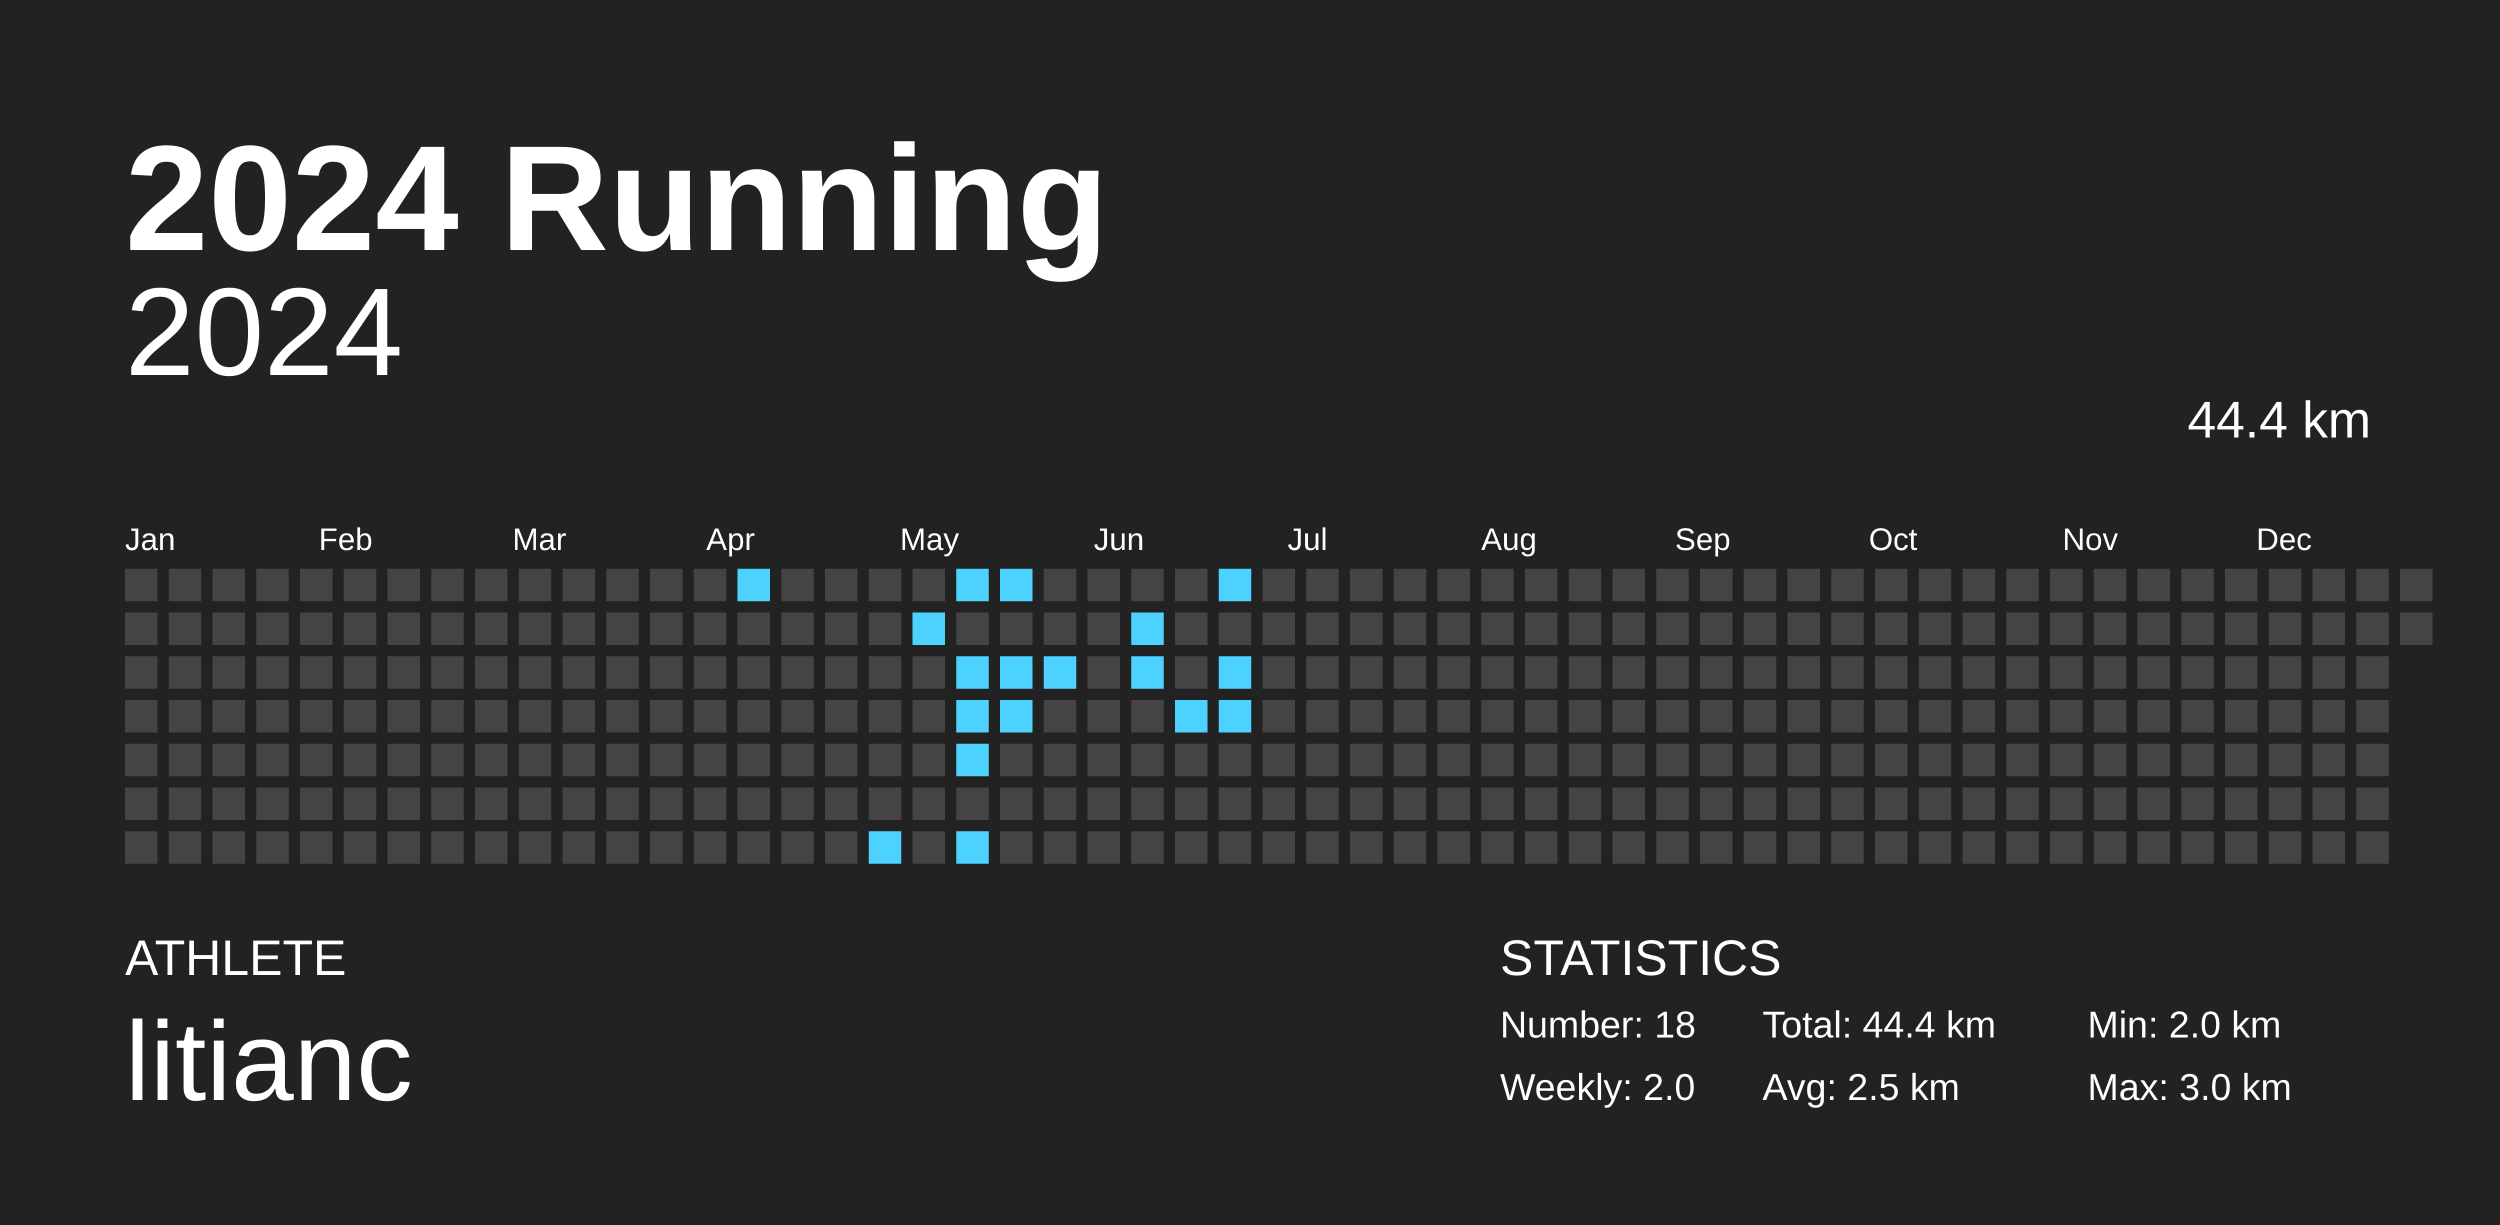
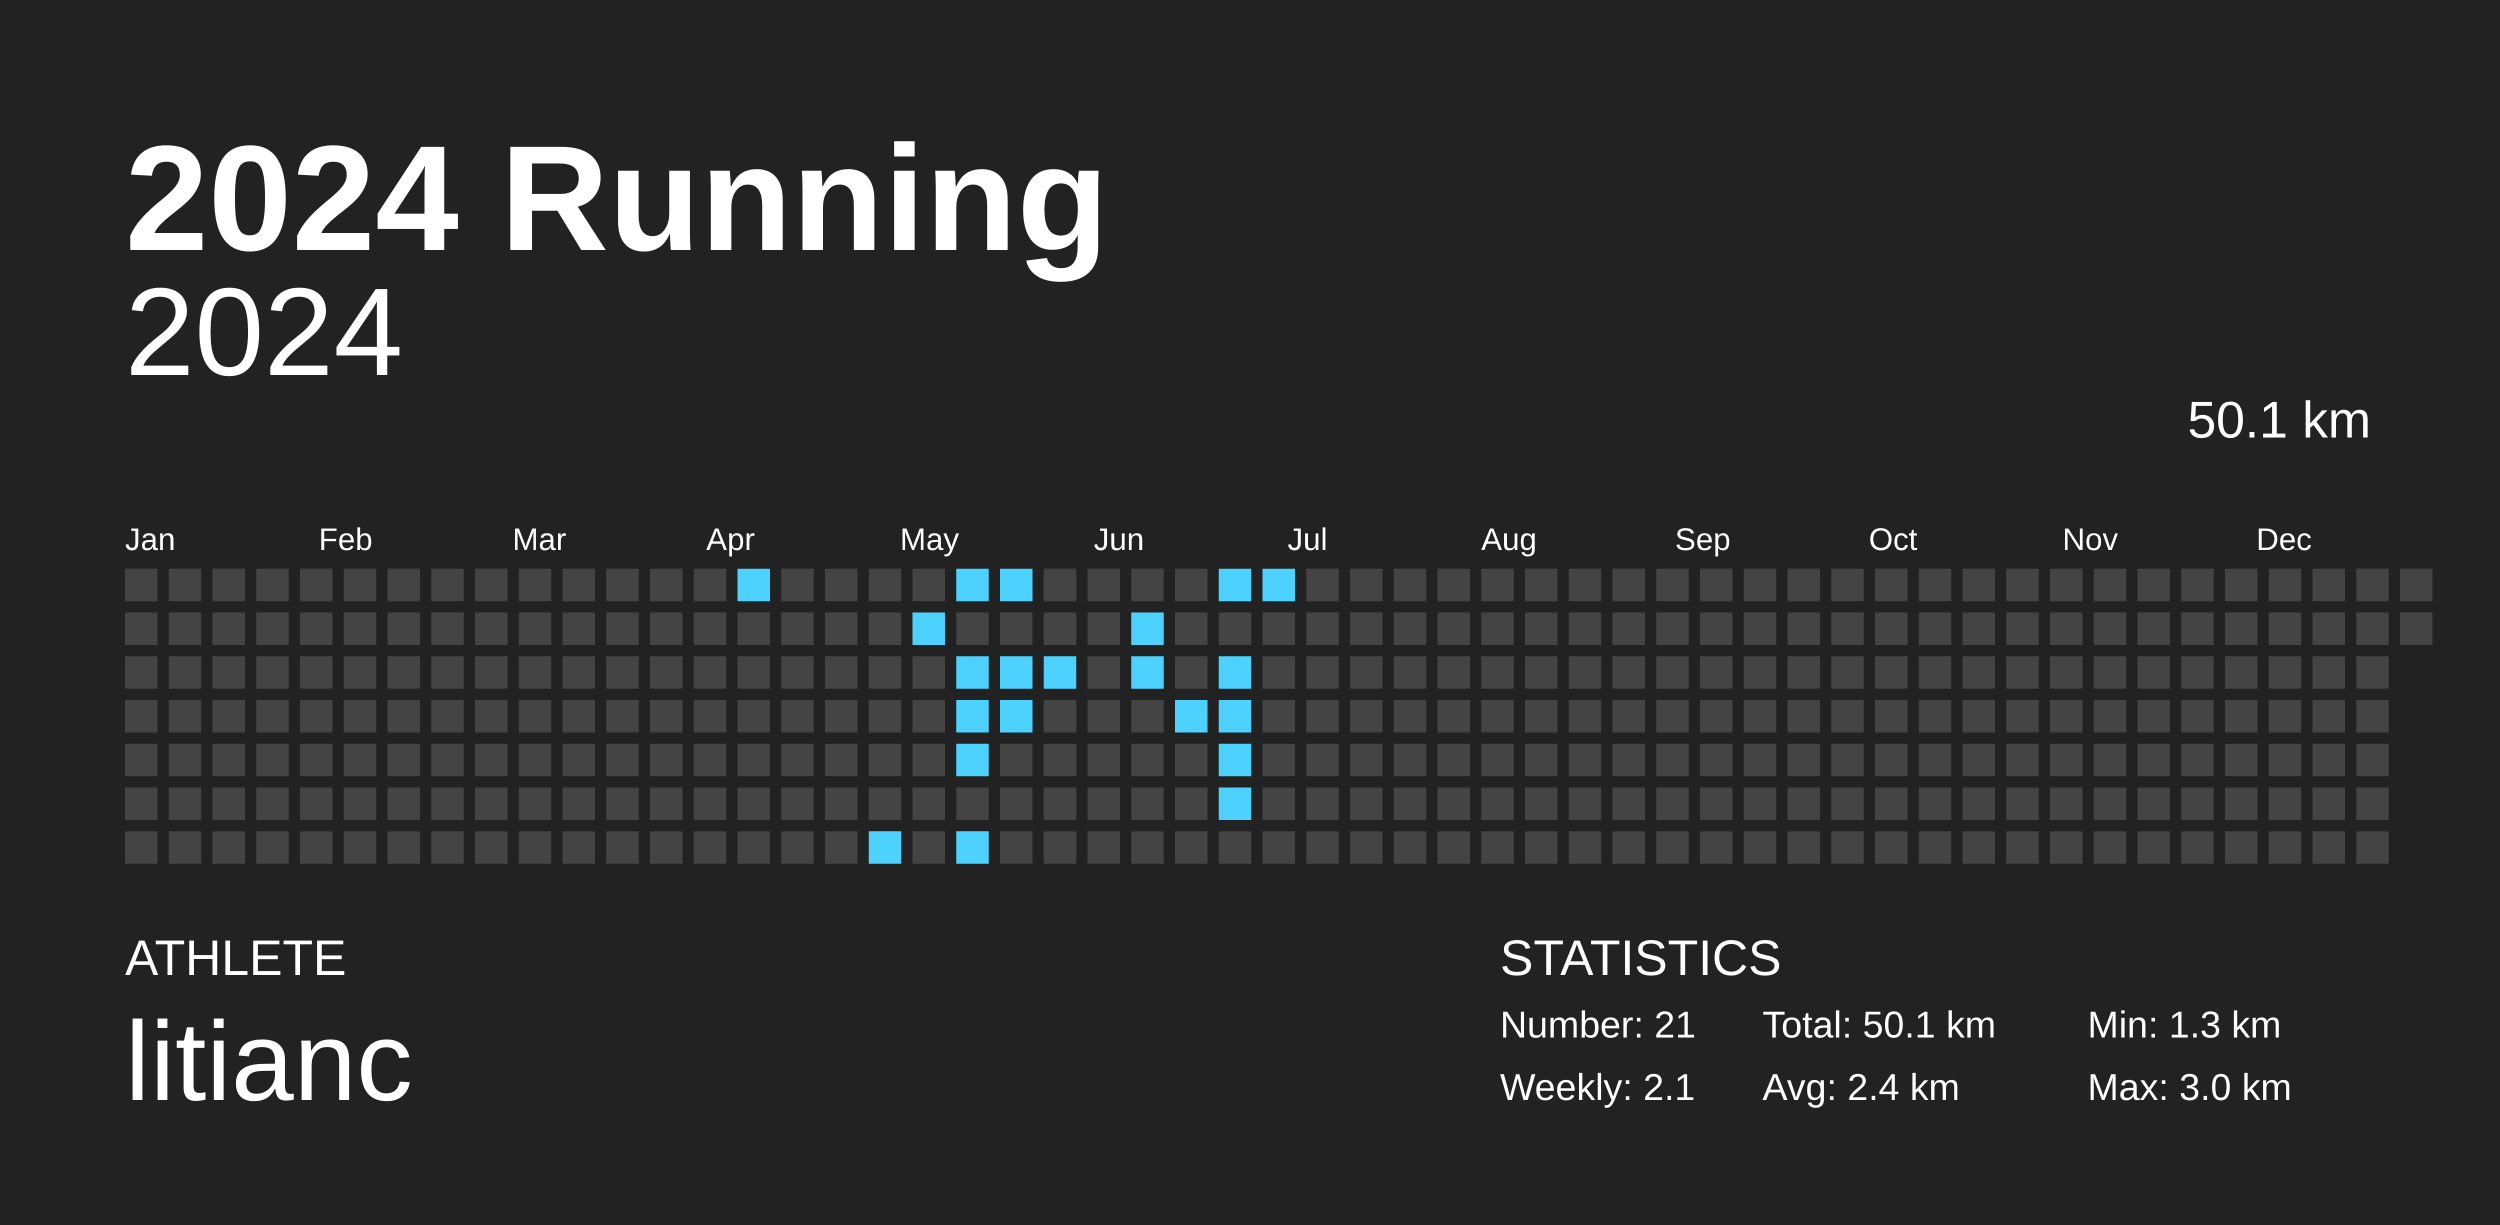
<svg xmlns="http://www.w3.org/2000/svg" baseProfile="full" height="98mm" version="1.1" viewBox="0,0,200,98" width="200mm">
  <defs />
  <rect fill="#222222" height="98" width="200" x="0" y="0" />
  <text fill="#FFFFFF" style="font-size:12px; font-family:Arial; font-weight:bold;" x="10" y="20">2024 Running</text>
  <text fill="#FFFFFF" style="font-size:4px; font-family:Arial" x="10" y="78">ATHLETE</text>
  <text fill="#FFFFFF" style="font-size:9px; font-family:Arial" x="10" y="88">litianc</text>
  <text fill="#FFFFFF" style="font-size:4px; font-family:Arial" x="120" y="78">STATISTICS</text>
-   <text fill="#FFFFFF" style="font-size:3px; font-family:Arial" x="120" y="83">Number: 18</text>
-   <text fill="#FFFFFF" style="font-size:3px; font-family:Arial" x="120" y="88">Weekly: 2.0</text>
-   <text fill="#FFFFFF" style="font-size:3px; font-family:Arial" x="141" y="83">Total: 44.4 km</text>
-   <text fill="#FFFFFF" style="font-size:3px; font-family:Arial" x="141" y="88">Avg: 2.5 km</text>
-   <text fill="#FFFFFF" style="font-size:3px; font-family:Arial" x="167" y="83">Min: 2.0 km</text>
+   <text fill="#FFFFFF" style="font-size:3px; font-family:Arial" x="120" y="83">Number: 21</text>
+   <text fill="#FFFFFF" style="font-size:3px; font-family:Arial" x="120" y="88">Weekly: 2.1</text>
+   <text fill="#FFFFFF" style="font-size:3px; font-family:Arial" x="141" y="83">Total: 50.1 km</text>
+   <text fill="#FFFFFF" style="font-size:3px; font-family:Arial" x="141" y="88">Avg: 2.4 km</text>
+   <text fill="#FFFFFF" style="font-size:3px; font-family:Arial" x="167" y="83">Min: 1.3 km</text>
  <text fill="#FFFFFF" style="font-size:3px; font-family:Arial" x="167" y="88">Max: 3.0 km</text>
  <text alignment-baseline="hanging" fill="#FFFFFF" style="font-size:10.0px; font-family:Arial;" x="10" y="30">2024</text>
-   <text alignment-baseline="hanging" fill="#FFFFFF" style="font-size:4.125px; font-family:Arial;" x="175" y="35">44.4 km</text>
+   <text alignment-baseline="hanging" fill="#FFFFFF" style="font-size:4.125px; font-family:Arial;" x="175" y="35">50.1 km</text>
  <text fill="#FFFFFF" style="font-size:2.5px; font-family:Arial" x="10.0" y="44">Jan</text>
  <text fill="#FFFFFF" style="font-size:2.5px; font-family:Arial" x="25.5" y="44">Feb</text>
  <text fill="#FFFFFF" style="font-size:2.5px; font-family:Arial" x="41.0" y="44">Mar</text>
  <text fill="#FFFFFF" style="font-size:2.5px; font-family:Arial" x="56.5" y="44">Apr</text>
  <text fill="#FFFFFF" style="font-size:2.5px; font-family:Arial" x="72.0" y="44">May</text>
  <text fill="#FFFFFF" style="font-size:2.5px; font-family:Arial" x="87.5" y="44">Jun</text>
  <text fill="#FFFFFF" style="font-size:2.5px; font-family:Arial" x="103.0" y="44">Jul</text>
  <text fill="#FFFFFF" style="font-size:2.5px; font-family:Arial" x="118.5" y="44">Aug</text>
  <text fill="#FFFFFF" style="font-size:2.5px; font-family:Arial" x="134.0" y="44">Sep</text>
  <text fill="#FFFFFF" style="font-size:2.5px; font-family:Arial" x="149.5" y="44">Oct</text>
  <text fill="#FFFFFF" style="font-size:2.5px; font-family:Arial" x="165.0" y="44">Nov</text>
  <text fill="#FFFFFF" style="font-size:2.5px; font-family:Arial" x="180.5" y="44">Dec</text>
  <rect fill="#444444" height="2.6" width="2.6" x="10.0" y="45.5" />
  <rect fill="#444444" height="2.6" width="2.6" x="10.0" y="49.0" />
  <rect fill="#444444" height="2.6" width="2.6" x="10.0" y="52.5" />
  <rect fill="#444444" height="2.6" width="2.6" x="10.0" y="56.0" />
  <rect fill="#444444" height="2.6" width="2.6" x="10.0" y="59.5" />
  <rect fill="#444444" height="2.6" width="2.6" x="10.0" y="63.0" />
  <rect fill="#444444" height="2.6" width="2.6" x="10.0" y="66.5" />
  <rect fill="#444444" height="2.6" width="2.6" x="13.5" y="45.5" />
  <rect fill="#444444" height="2.6" width="2.6" x="13.5" y="49.0" />
  <rect fill="#444444" height="2.6" width="2.6" x="13.5" y="52.5" />
  <rect fill="#444444" height="2.6" width="2.6" x="13.5" y="56.0" />
  <rect fill="#444444" height="2.6" width="2.6" x="13.5" y="59.5" />
  <rect fill="#444444" height="2.6" width="2.6" x="13.5" y="63.0" />
  <rect fill="#444444" height="2.6" width="2.6" x="13.5" y="66.5" />
  <rect fill="#444444" height="2.6" width="2.6" x="17.0" y="45.5" />
  <rect fill="#444444" height="2.6" width="2.6" x="17.0" y="49.0" />
  <rect fill="#444444" height="2.6" width="2.6" x="17.0" y="52.5" />
  <rect fill="#444444" height="2.6" width="2.6" x="17.0" y="56.0" />
  <rect fill="#444444" height="2.6" width="2.6" x="17.0" y="59.5" />
  <rect fill="#444444" height="2.6" width="2.6" x="17.0" y="63.0" />
  <rect fill="#444444" height="2.6" width="2.6" x="17.0" y="66.5" />
  <rect fill="#444444" height="2.6" width="2.6" x="20.5" y="45.5" />
  <rect fill="#444444" height="2.6" width="2.6" x="20.5" y="49.0" />
  <rect fill="#444444" height="2.6" width="2.6" x="20.5" y="52.5" />
  <rect fill="#444444" height="2.6" width="2.6" x="20.5" y="56.0" />
  <rect fill="#444444" height="2.6" width="2.6" x="20.5" y="59.5" />
  <rect fill="#444444" height="2.6" width="2.6" x="20.5" y="63.0" />
  <rect fill="#444444" height="2.6" width="2.6" x="20.5" y="66.5" />
  <rect fill="#444444" height="2.6" width="2.6" x="24.0" y="45.5" />
  <rect fill="#444444" height="2.6" width="2.6" x="24.0" y="49.0" />
  <rect fill="#444444" height="2.6" width="2.6" x="24.0" y="52.5" />
  <rect fill="#444444" height="2.6" width="2.6" x="24.0" y="56.0" />
  <rect fill="#444444" height="2.6" width="2.6" x="24.0" y="59.5" />
  <rect fill="#444444" height="2.6" width="2.6" x="24.0" y="63.0" />
  <rect fill="#444444" height="2.6" width="2.6" x="24.0" y="66.5" />
  <rect fill="#444444" height="2.6" width="2.6" x="27.5" y="45.5" />
  <rect fill="#444444" height="2.6" width="2.6" x="27.5" y="49.0" />
  <rect fill="#444444" height="2.6" width="2.6" x="27.5" y="52.5" />
  <rect fill="#444444" height="2.6" width="2.6" x="27.5" y="56.0" />
  <rect fill="#444444" height="2.6" width="2.6" x="27.5" y="59.5" />
  <rect fill="#444444" height="2.6" width="2.6" x="27.5" y="63.0" />
  <rect fill="#444444" height="2.6" width="2.6" x="27.5" y="66.5" />
  <rect fill="#444444" height="2.6" width="2.6" x="31.0" y="45.5" />
  <rect fill="#444444" height="2.6" width="2.6" x="31.0" y="49.0" />
  <rect fill="#444444" height="2.6" width="2.6" x="31.0" y="52.5" />
  <rect fill="#444444" height="2.6" width="2.6" x="31.0" y="56.0" />
  <rect fill="#444444" height="2.6" width="2.6" x="31.0" y="59.5" />
  <rect fill="#444444" height="2.6" width="2.6" x="31.0" y="63.0" />
  <rect fill="#444444" height="2.6" width="2.6" x="31.0" y="66.5" />
  <rect fill="#444444" height="2.6" width="2.6" x="34.5" y="45.5" />
  <rect fill="#444444" height="2.6" width="2.6" x="34.5" y="49.0" />
  <rect fill="#444444" height="2.6" width="2.6" x="34.5" y="52.5" />
  <rect fill="#444444" height="2.6" width="2.6" x="34.5" y="56.0" />
  <rect fill="#444444" height="2.6" width="2.6" x="34.5" y="59.5" />
  <rect fill="#444444" height="2.6" width="2.6" x="34.5" y="63.0" />
  <rect fill="#444444" height="2.6" width="2.6" x="34.5" y="66.5" />
  <rect fill="#444444" height="2.6" width="2.6" x="38.0" y="45.5" />
  <rect fill="#444444" height="2.6" width="2.6" x="38.0" y="49.0" />
  <rect fill="#444444" height="2.6" width="2.6" x="38.0" y="52.5" />
  <rect fill="#444444" height="2.6" width="2.6" x="38.0" y="56.0" />
  <rect fill="#444444" height="2.6" width="2.6" x="38.0" y="59.5" />
  <rect fill="#444444" height="2.6" width="2.6" x="38.0" y="63.0" />
  <rect fill="#444444" height="2.6" width="2.6" x="38.0" y="66.5" />
  <rect fill="#444444" height="2.6" width="2.6" x="41.5" y="45.5" />
  <rect fill="#444444" height="2.6" width="2.6" x="41.5" y="49.0" />
  <rect fill="#444444" height="2.6" width="2.6" x="41.5" y="52.5" />
  <rect fill="#444444" height="2.6" width="2.6" x="41.5" y="56.0" />
  <rect fill="#444444" height="2.6" width="2.6" x="41.5" y="59.5" />
  <rect fill="#444444" height="2.6" width="2.6" x="41.5" y="63.0" />
  <rect fill="#444444" height="2.6" width="2.6" x="41.5" y="66.5" />
  <rect fill="#444444" height="2.6" width="2.6" x="45.0" y="45.5" />
  <rect fill="#444444" height="2.6" width="2.6" x="45.0" y="49.0" />
  <rect fill="#444444" height="2.6" width="2.6" x="45.0" y="52.5" />
  <rect fill="#444444" height="2.6" width="2.6" x="45.0" y="56.0" />
  <rect fill="#444444" height="2.6" width="2.6" x="45.0" y="59.5" />
  <rect fill="#444444" height="2.6" width="2.6" x="45.0" y="63.0" />
  <rect fill="#444444" height="2.6" width="2.6" x="45.0" y="66.5" />
  <rect fill="#444444" height="2.6" width="2.6" x="48.5" y="45.5" />
  <rect fill="#444444" height="2.6" width="2.6" x="48.5" y="49.0" />
  <rect fill="#444444" height="2.6" width="2.6" x="48.5" y="52.5" />
  <rect fill="#444444" height="2.6" width="2.6" x="48.5" y="56.0" />
  <rect fill="#444444" height="2.6" width="2.6" x="48.5" y="59.5" />
  <rect fill="#444444" height="2.6" width="2.6" x="48.5" y="63.0" />
  <rect fill="#444444" height="2.6" width="2.6" x="48.5" y="66.5" />
  <rect fill="#444444" height="2.6" width="2.6" x="52.0" y="45.5" />
  <rect fill="#444444" height="2.6" width="2.6" x="52.0" y="49.0" />
  <rect fill="#444444" height="2.6" width="2.6" x="52.0" y="52.5" />
  <rect fill="#444444" height="2.6" width="2.6" x="52.0" y="56.0" />
  <rect fill="#444444" height="2.6" width="2.6" x="52.0" y="59.5" />
  <rect fill="#444444" height="2.6" width="2.6" x="52.0" y="63.0" />
  <rect fill="#444444" height="2.6" width="2.6" x="52.0" y="66.5" />
  <rect fill="#444444" height="2.6" width="2.6" x="55.5" y="45.5" />
  <rect fill="#444444" height="2.6" width="2.6" x="55.5" y="49.0" />
  <rect fill="#444444" height="2.6" width="2.6" x="55.5" y="52.5" />
  <rect fill="#444444" height="2.6" width="2.6" x="55.5" y="56.0" />
  <rect fill="#444444" height="2.6" width="2.6" x="55.5" y="59.5" />
  <rect fill="#444444" height="2.6" width="2.6" x="55.5" y="63.0" />
  <rect fill="#444444" height="2.6" width="2.6" x="55.5" y="66.5" />
  <rect fill="#4dd2ff" height="2.6" width="2.6" x="59.0" y="45.5" />
  <rect fill="#444444" height="2.6" width="2.6" x="59.0" y="49.0" />
  <rect fill="#444444" height="2.6" width="2.6" x="59.0" y="52.5" />
  <rect fill="#444444" height="2.6" width="2.6" x="59.0" y="56.0" />
  <rect fill="#444444" height="2.6" width="2.6" x="59.0" y="59.5" />
  <rect fill="#444444" height="2.6" width="2.6" x="59.0" y="63.0" />
  <rect fill="#444444" height="2.6" width="2.6" x="59.0" y="66.5" />
  <rect fill="#444444" height="2.6" width="2.6" x="62.5" y="45.5" />
  <rect fill="#444444" height="2.6" width="2.6" x="62.5" y="49.0" />
  <rect fill="#444444" height="2.6" width="2.6" x="62.5" y="52.5" />
  <rect fill="#444444" height="2.6" width="2.6" x="62.5" y="56.0" />
  <rect fill="#444444" height="2.6" width="2.6" x="62.5" y="59.5" />
  <rect fill="#444444" height="2.6" width="2.6" x="62.5" y="63.0" />
  <rect fill="#444444" height="2.6" width="2.6" x="62.5" y="66.5" />
  <rect fill="#444444" height="2.6" width="2.6" x="66.0" y="45.5" />
  <rect fill="#444444" height="2.6" width="2.6" x="66.0" y="49.0" />
  <rect fill="#444444" height="2.6" width="2.6" x="66.0" y="52.5" />
  <rect fill="#444444" height="2.6" width="2.6" x="66.0" y="56.0" />
  <rect fill="#444444" height="2.6" width="2.6" x="66.0" y="59.5" />
  <rect fill="#444444" height="2.6" width="2.6" x="66.0" y="63.0" />
  <rect fill="#444444" height="2.6" width="2.6" x="66.0" y="66.5" />
  <rect fill="#444444" height="2.6" width="2.6" x="69.5" y="45.5" />
  <rect fill="#444444" height="2.6" width="2.6" x="69.5" y="49.0" />
  <rect fill="#444444" height="2.6" width="2.6" x="69.5" y="52.5" />
  <rect fill="#444444" height="2.6" width="2.6" x="69.5" y="56.0" />
  <rect fill="#444444" height="2.6" width="2.6" x="69.5" y="59.5" />
  <rect fill="#444444" height="2.6" width="2.6" x="69.5" y="63.0" />
  <rect fill="#4dd2ff" height="2.6" width="2.6" x="69.5" y="66.5" />
  <rect fill="#444444" height="2.6" width="2.6" x="73.0" y="45.5" />
  <rect fill="#4dd2ff" height="2.6" width="2.6" x="73.0" y="49.0" />
  <rect fill="#444444" height="2.6" width="2.6" x="73.0" y="52.5" />
  <rect fill="#444444" height="2.6" width="2.6" x="73.0" y="56.0" />
  <rect fill="#444444" height="2.6" width="2.6" x="73.0" y="59.5" />
  <rect fill="#444444" height="2.6" width="2.6" x="73.0" y="63.0" />
  <rect fill="#444444" height="2.6" width="2.6" x="73.0" y="66.5" />
  <rect fill="#4dd2ff" height="2.6" width="2.6" x="76.5" y="45.5" />
  <rect fill="#444444" height="2.6" width="2.6" x="76.5" y="49.0" />
  <rect fill="#4dd2ff" height="2.6" width="2.6" x="76.5" y="52.5" />
  <rect fill="#4dd2ff" height="2.6" width="2.6" x="76.5" y="56.0" />
  <rect fill="#4dd2ff" height="2.6" width="2.6" x="76.5" y="59.5" />
  <rect fill="#444444" height="2.6" width="2.6" x="76.5" y="63.0" />
  <rect fill="#4dd2ff" height="2.6" width="2.6" x="76.5" y="66.5" />
  <rect fill="#4dd2ff" height="2.6" width="2.6" x="80.0" y="45.5" />
  <rect fill="#444444" height="2.6" width="2.6" x="80.0" y="49.0" />
  <rect fill="#4dd2ff" height="2.6" width="2.6" x="80.0" y="52.5" />
  <rect fill="#4dd2ff" height="2.6" width="2.6" x="80.0" y="56.0" />
  <rect fill="#444444" height="2.6" width="2.6" x="80.0" y="59.5" />
  <rect fill="#444444" height="2.6" width="2.6" x="80.0" y="63.0" />
  <rect fill="#444444" height="2.6" width="2.6" x="80.0" y="66.5" />
  <rect fill="#444444" height="2.6" width="2.6" x="83.5" y="45.5" />
  <rect fill="#444444" height="2.6" width="2.6" x="83.5" y="49.0" />
  <rect fill="#4dd2ff" height="2.6" width="2.6" x="83.5" y="52.5" />
  <rect fill="#444444" height="2.6" width="2.6" x="83.5" y="56.0" />
  <rect fill="#444444" height="2.6" width="2.6" x="83.5" y="59.5" />
  <rect fill="#444444" height="2.6" width="2.6" x="83.5" y="63.0" />
  <rect fill="#444444" height="2.6" width="2.6" x="83.5" y="66.5" />
  <rect fill="#444444" height="2.6" width="2.6" x="87.0" y="45.5" />
  <rect fill="#444444" height="2.6" width="2.6" x="87.0" y="49.0" />
  <rect fill="#444444" height="2.6" width="2.6" x="87.0" y="52.5" />
  <rect fill="#444444" height="2.6" width="2.6" x="87.0" y="56.0" />
  <rect fill="#444444" height="2.6" width="2.6" x="87.0" y="59.5" />
  <rect fill="#444444" height="2.6" width="2.6" x="87.0" y="63.0" />
  <rect fill="#444444" height="2.6" width="2.6" x="87.0" y="66.5" />
  <rect fill="#444444" height="2.6" width="2.6" x="90.5" y="45.5" />
  <rect fill="#4dd2ff" height="2.6" width="2.6" x="90.5" y="49.0" />
  <rect fill="#4dd2ff" height="2.6" width="2.6" x="90.5" y="52.5" />
  <rect fill="#444444" height="2.6" width="2.6" x="90.5" y="56.0" />
  <rect fill="#444444" height="2.6" width="2.6" x="90.5" y="59.5" />
  <rect fill="#444444" height="2.6" width="2.6" x="90.5" y="63.0" />
  <rect fill="#444444" height="2.6" width="2.6" x="90.5" y="66.5" />
  <rect fill="#444444" height="2.6" width="2.6" x="94.0" y="45.5" />
  <rect fill="#444444" height="2.6" width="2.6" x="94.0" y="49.0" />
  <rect fill="#444444" height="2.6" width="2.6" x="94.0" y="52.5" />
  <rect fill="#4dd2ff" height="2.6" width="2.6" x="94.0" y="56.0" />
  <rect fill="#444444" height="2.6" width="2.6" x="94.0" y="59.5" />
  <rect fill="#444444" height="2.6" width="2.6" x="94.0" y="63.0" />
  <rect fill="#444444" height="2.6" width="2.6" x="94.0" y="66.5" />
  <rect fill="#4dd2ff" height="2.6" width="2.6" x="97.5" y="45.5" />
  <rect fill="#444444" height="2.6" width="2.6" x="97.5" y="49.0" />
  <rect fill="#4dd2ff" height="2.6" width="2.6" x="97.5" y="52.5" />
  <rect fill="#4dd2ff" height="2.6" width="2.6" x="97.5" y="56.0" />
-   <rect fill="#444444" height="2.6" width="2.6" x="97.5" y="59.5" />
-   <rect fill="#444444" height="2.6" width="2.6" x="97.5" y="63.0" />
+   <rect fill="#4dd2ff" height="2.6" width="2.6" x="97.5" y="59.5" />
+   <rect fill="#4dd2ff" height="2.6" width="2.6" x="97.5" y="63.0" />
  <rect fill="#444444" height="2.6" width="2.6" x="97.5" y="66.5" />
-   <rect fill="#444444" height="2.6" width="2.6" x="101.0" y="45.5" />
+   <rect fill="#4dd2ff" height="2.6" width="2.6" x="101.0" y="45.5" />
  <rect fill="#444444" height="2.6" width="2.6" x="101.0" y="49.0" />
  <rect fill="#444444" height="2.6" width="2.6" x="101.0" y="52.5" />
  <rect fill="#444444" height="2.6" width="2.6" x="101.0" y="56.0" />
  <rect fill="#444444" height="2.6" width="2.6" x="101.0" y="59.5" />
  <rect fill="#444444" height="2.6" width="2.6" x="101.0" y="63.0" />
  <rect fill="#444444" height="2.6" width="2.6" x="101.0" y="66.5" />
  <rect fill="#444444" height="2.6" width="2.6" x="104.5" y="45.5" />
  <rect fill="#444444" height="2.6" width="2.6" x="104.5" y="49.0" />
  <rect fill="#444444" height="2.6" width="2.6" x="104.5" y="52.5" />
  <rect fill="#444444" height="2.6" width="2.6" x="104.5" y="56.0" />
  <rect fill="#444444" height="2.6" width="2.6" x="104.5" y="59.5" />
  <rect fill="#444444" height="2.6" width="2.6" x="104.5" y="63.0" />
  <rect fill="#444444" height="2.6" width="2.6" x="104.5" y="66.5" />
  <rect fill="#444444" height="2.6" width="2.6" x="108.0" y="45.5" />
  <rect fill="#444444" height="2.6" width="2.6" x="108.0" y="49.0" />
  <rect fill="#444444" height="2.6" width="2.6" x="108.0" y="52.5" />
  <rect fill="#444444" height="2.6" width="2.6" x="108.0" y="56.0" />
  <rect fill="#444444" height="2.6" width="2.6" x="108.0" y="59.5" />
  <rect fill="#444444" height="2.6" width="2.6" x="108.0" y="63.0" />
  <rect fill="#444444" height="2.6" width="2.6" x="108.0" y="66.5" />
  <rect fill="#444444" height="2.6" width="2.6" x="111.5" y="45.5" />
  <rect fill="#444444" height="2.6" width="2.6" x="111.5" y="49.0" />
  <rect fill="#444444" height="2.6" width="2.6" x="111.5" y="52.5" />
  <rect fill="#444444" height="2.6" width="2.6" x="111.5" y="56.0" />
  <rect fill="#444444" height="2.6" width="2.6" x="111.5" y="59.5" />
  <rect fill="#444444" height="2.6" width="2.6" x="111.5" y="63.0" />
  <rect fill="#444444" height="2.6" width="2.6" x="111.5" y="66.5" />
  <rect fill="#444444" height="2.6" width="2.6" x="115.0" y="45.5" />
  <rect fill="#444444" height="2.6" width="2.6" x="115.0" y="49.0" />
  <rect fill="#444444" height="2.6" width="2.6" x="115.0" y="52.5" />
  <rect fill="#444444" height="2.6" width="2.6" x="115.0" y="56.0" />
  <rect fill="#444444" height="2.6" width="2.6" x="115.0" y="59.5" />
  <rect fill="#444444" height="2.6" width="2.6" x="115.0" y="63.0" />
  <rect fill="#444444" height="2.6" width="2.6" x="115.0" y="66.5" />
  <rect fill="#444444" height="2.6" width="2.6" x="118.5" y="45.5" />
  <rect fill="#444444" height="2.6" width="2.6" x="118.5" y="49.0" />
  <rect fill="#444444" height="2.6" width="2.6" x="118.5" y="52.5" />
  <rect fill="#444444" height="2.6" width="2.6" x="118.5" y="56.0" />
  <rect fill="#444444" height="2.6" width="2.6" x="118.5" y="59.5" />
  <rect fill="#444444" height="2.6" width="2.6" x="118.5" y="63.0" />
  <rect fill="#444444" height="2.6" width="2.6" x="118.5" y="66.5" />
  <rect fill="#444444" height="2.6" width="2.6" x="122.0" y="45.5" />
  <rect fill="#444444" height="2.6" width="2.6" x="122.0" y="49.0" />
  <rect fill="#444444" height="2.6" width="2.6" x="122.0" y="52.5" />
  <rect fill="#444444" height="2.6" width="2.6" x="122.0" y="56.0" />
  <rect fill="#444444" height="2.6" width="2.6" x="122.0" y="59.5" />
  <rect fill="#444444" height="2.6" width="2.6" x="122.0" y="63.0" />
  <rect fill="#444444" height="2.6" width="2.6" x="122.0" y="66.5" />
  <rect fill="#444444" height="2.6" width="2.6" x="125.5" y="45.5" />
  <rect fill="#444444" height="2.6" width="2.6" x="125.5" y="49.0" />
  <rect fill="#444444" height="2.6" width="2.6" x="125.5" y="52.5" />
  <rect fill="#444444" height="2.6" width="2.6" x="125.5" y="56.0" />
  <rect fill="#444444" height="2.6" width="2.6" x="125.5" y="59.5" />
  <rect fill="#444444" height="2.6" width="2.6" x="125.5" y="63.0" />
  <rect fill="#444444" height="2.6" width="2.6" x="125.5" y="66.5" />
  <rect fill="#444444" height="2.6" width="2.6" x="129.0" y="45.5" />
  <rect fill="#444444" height="2.6" width="2.6" x="129.0" y="49.0" />
  <rect fill="#444444" height="2.6" width="2.6" x="129.0" y="52.5" />
  <rect fill="#444444" height="2.6" width="2.6" x="129.0" y="56.0" />
  <rect fill="#444444" height="2.6" width="2.6" x="129.0" y="59.5" />
  <rect fill="#444444" height="2.6" width="2.6" x="129.0" y="63.0" />
  <rect fill="#444444" height="2.6" width="2.6" x="129.0" y="66.5" />
  <rect fill="#444444" height="2.6" width="2.6" x="132.5" y="45.5" />
  <rect fill="#444444" height="2.6" width="2.6" x="132.5" y="49.0" />
  <rect fill="#444444" height="2.6" width="2.6" x="132.5" y="52.5" />
  <rect fill="#444444" height="2.6" width="2.6" x="132.5" y="56.0" />
  <rect fill="#444444" height="2.6" width="2.6" x="132.5" y="59.5" />
  <rect fill="#444444" height="2.6" width="2.6" x="132.5" y="63.0" />
  <rect fill="#444444" height="2.6" width="2.6" x="132.5" y="66.5" />
  <rect fill="#444444" height="2.6" width="2.6" x="136.0" y="45.5" />
  <rect fill="#444444" height="2.6" width="2.6" x="136.0" y="49.0" />
  <rect fill="#444444" height="2.6" width="2.6" x="136.0" y="52.5" />
  <rect fill="#444444" height="2.6" width="2.6" x="136.0" y="56.0" />
  <rect fill="#444444" height="2.6" width="2.6" x="136.0" y="59.5" />
  <rect fill="#444444" height="2.6" width="2.6" x="136.0" y="63.0" />
  <rect fill="#444444" height="2.6" width="2.6" x="136.0" y="66.5" />
  <rect fill="#444444" height="2.6" width="2.6" x="139.5" y="45.5" />
  <rect fill="#444444" height="2.6" width="2.6" x="139.5" y="49.0" />
  <rect fill="#444444" height="2.6" width="2.6" x="139.5" y="52.5" />
  <rect fill="#444444" height="2.6" width="2.6" x="139.5" y="56.0" />
  <rect fill="#444444" height="2.6" width="2.6" x="139.5" y="59.5" />
  <rect fill="#444444" height="2.6" width="2.6" x="139.5" y="63.0" />
  <rect fill="#444444" height="2.6" width="2.6" x="139.5" y="66.5" />
  <rect fill="#444444" height="2.6" width="2.6" x="143.0" y="45.5" />
  <rect fill="#444444" height="2.6" width="2.6" x="143.0" y="49.0" />
  <rect fill="#444444" height="2.6" width="2.6" x="143.0" y="52.5" />
  <rect fill="#444444" height="2.6" width="2.6" x="143.0" y="56.0" />
  <rect fill="#444444" height="2.6" width="2.6" x="143.0" y="59.5" />
  <rect fill="#444444" height="2.6" width="2.6" x="143.0" y="63.0" />
  <rect fill="#444444" height="2.6" width="2.6" x="143.0" y="66.5" />
  <rect fill="#444444" height="2.6" width="2.6" x="146.5" y="45.5" />
  <rect fill="#444444" height="2.6" width="2.6" x="146.5" y="49.0" />
  <rect fill="#444444" height="2.6" width="2.6" x="146.5" y="52.5" />
  <rect fill="#444444" height="2.6" width="2.6" x="146.5" y="56.0" />
  <rect fill="#444444" height="2.6" width="2.6" x="146.5" y="59.5" />
  <rect fill="#444444" height="2.6" width="2.6" x="146.5" y="63.0" />
  <rect fill="#444444" height="2.6" width="2.6" x="146.5" y="66.5" />
  <rect fill="#444444" height="2.6" width="2.6" x="150.0" y="45.5" />
  <rect fill="#444444" height="2.6" width="2.6" x="150.0" y="49.0" />
  <rect fill="#444444" height="2.6" width="2.6" x="150.0" y="52.5" />
  <rect fill="#444444" height="2.6" width="2.6" x="150.0" y="56.0" />
  <rect fill="#444444" height="2.6" width="2.6" x="150.0" y="59.5" />
  <rect fill="#444444" height="2.6" width="2.6" x="150.0" y="63.0" />
  <rect fill="#444444" height="2.6" width="2.6" x="150.0" y="66.5" />
  <rect fill="#444444" height="2.6" width="2.6" x="153.5" y="45.5" />
  <rect fill="#444444" height="2.6" width="2.6" x="153.5" y="49.0" />
  <rect fill="#444444" height="2.6" width="2.6" x="153.5" y="52.5" />
  <rect fill="#444444" height="2.6" width="2.6" x="153.5" y="56.0" />
  <rect fill="#444444" height="2.6" width="2.6" x="153.5" y="59.5" />
  <rect fill="#444444" height="2.6" width="2.6" x="153.5" y="63.0" />
  <rect fill="#444444" height="2.6" width="2.6" x="153.5" y="66.5" />
  <rect fill="#444444" height="2.6" width="2.6" x="157.0" y="45.5" />
  <rect fill="#444444" height="2.6" width="2.6" x="157.0" y="49.0" />
  <rect fill="#444444" height="2.6" width="2.6" x="157.0" y="52.5" />
  <rect fill="#444444" height="2.6" width="2.6" x="157.0" y="56.0" />
  <rect fill="#444444" height="2.6" width="2.6" x="157.0" y="59.5" />
  <rect fill="#444444" height="2.6" width="2.6" x="157.0" y="63.0" />
  <rect fill="#444444" height="2.6" width="2.6" x="157.0" y="66.5" />
  <rect fill="#444444" height="2.6" width="2.6" x="160.5" y="45.5" />
  <rect fill="#444444" height="2.6" width="2.6" x="160.5" y="49.0" />
  <rect fill="#444444" height="2.6" width="2.6" x="160.5" y="52.5" />
  <rect fill="#444444" height="2.6" width="2.6" x="160.5" y="56.0" />
  <rect fill="#444444" height="2.6" width="2.6" x="160.5" y="59.5" />
  <rect fill="#444444" height="2.6" width="2.6" x="160.5" y="63.0" />
  <rect fill="#444444" height="2.6" width="2.6" x="160.5" y="66.5" />
  <rect fill="#444444" height="2.6" width="2.6" x="164.0" y="45.5" />
  <rect fill="#444444" height="2.6" width="2.6" x="164.0" y="49.0" />
  <rect fill="#444444" height="2.6" width="2.6" x="164.0" y="52.5" />
  <rect fill="#444444" height="2.6" width="2.6" x="164.0" y="56.0" />
  <rect fill="#444444" height="2.6" width="2.6" x="164.0" y="59.5" />
  <rect fill="#444444" height="2.6" width="2.6" x="164.0" y="63.0" />
  <rect fill="#444444" height="2.6" width="2.6" x="164.0" y="66.5" />
  <rect fill="#444444" height="2.6" width="2.6" x="167.5" y="45.5" />
  <rect fill="#444444" height="2.6" width="2.6" x="167.5" y="49.0" />
  <rect fill="#444444" height="2.6" width="2.6" x="167.5" y="52.5" />
  <rect fill="#444444" height="2.6" width="2.6" x="167.5" y="56.0" />
  <rect fill="#444444" height="2.6" width="2.6" x="167.5" y="59.5" />
  <rect fill="#444444" height="2.6" width="2.6" x="167.5" y="63.0" />
  <rect fill="#444444" height="2.6" width="2.6" x="167.5" y="66.5" />
  <rect fill="#444444" height="2.6" width="2.6" x="171.0" y="45.5" />
  <rect fill="#444444" height="2.6" width="2.6" x="171.0" y="49.0" />
  <rect fill="#444444" height="2.6" width="2.6" x="171.0" y="52.5" />
  <rect fill="#444444" height="2.6" width="2.6" x="171.0" y="56.0" />
  <rect fill="#444444" height="2.6" width="2.6" x="171.0" y="59.5" />
  <rect fill="#444444" height="2.6" width="2.6" x="171.0" y="63.0" />
  <rect fill="#444444" height="2.6" width="2.6" x="171.0" y="66.5" />
  <rect fill="#444444" height="2.6" width="2.6" x="174.5" y="45.5" />
  <rect fill="#444444" height="2.6" width="2.6" x="174.5" y="49.0" />
  <rect fill="#444444" height="2.6" width="2.6" x="174.5" y="52.5" />
  <rect fill="#444444" height="2.6" width="2.6" x="174.5" y="56.0" />
  <rect fill="#444444" height="2.6" width="2.6" x="174.5" y="59.5" />
  <rect fill="#444444" height="2.6" width="2.6" x="174.5" y="63.0" />
  <rect fill="#444444" height="2.6" width="2.6" x="174.5" y="66.5" />
  <rect fill="#444444" height="2.6" width="2.6" x="178.0" y="45.5" />
  <rect fill="#444444" height="2.6" width="2.6" x="178.0" y="49.0" />
  <rect fill="#444444" height="2.6" width="2.6" x="178.0" y="52.5" />
  <rect fill="#444444" height="2.6" width="2.6" x="178.0" y="56.0" />
  <rect fill="#444444" height="2.6" width="2.6" x="178.0" y="59.5" />
  <rect fill="#444444" height="2.6" width="2.6" x="178.0" y="63.0" />
  <rect fill="#444444" height="2.6" width="2.6" x="178.0" y="66.5" />
  <rect fill="#444444" height="2.6" width="2.6" x="181.5" y="45.5" />
  <rect fill="#444444" height="2.6" width="2.6" x="181.5" y="49.0" />
  <rect fill="#444444" height="2.6" width="2.6" x="181.5" y="52.5" />
  <rect fill="#444444" height="2.6" width="2.6" x="181.5" y="56.0" />
  <rect fill="#444444" height="2.6" width="2.6" x="181.5" y="59.5" />
  <rect fill="#444444" height="2.6" width="2.6" x="181.5" y="63.0" />
  <rect fill="#444444" height="2.6" width="2.6" x="181.5" y="66.5" />
  <rect fill="#444444" height="2.6" width="2.6" x="185.0" y="45.5" />
  <rect fill="#444444" height="2.6" width="2.6" x="185.0" y="49.0" />
  <rect fill="#444444" height="2.6" width="2.6" x="185.0" y="52.5" />
  <rect fill="#444444" height="2.6" width="2.6" x="185.0" y="56.0" />
  <rect fill="#444444" height="2.6" width="2.6" x="185.0" y="59.5" />
  <rect fill="#444444" height="2.6" width="2.6" x="185.0" y="63.0" />
  <rect fill="#444444" height="2.6" width="2.6" x="185.0" y="66.5" />
  <rect fill="#444444" height="2.6" width="2.6" x="188.5" y="45.5" />
  <rect fill="#444444" height="2.6" width="2.6" x="188.5" y="49.0" />
  <rect fill="#444444" height="2.6" width="2.6" x="188.5" y="52.5" />
  <rect fill="#444444" height="2.6" width="2.6" x="188.5" y="56.0" />
  <rect fill="#444444" height="2.6" width="2.6" x="188.5" y="59.5" />
  <rect fill="#444444" height="2.6" width="2.6" x="188.5" y="63.0" />
  <rect fill="#444444" height="2.6" width="2.6" x="188.5" y="66.5" />
  <rect fill="#444444" height="2.6" width="2.6" x="192.0" y="45.5" />
  <rect fill="#444444" height="2.6" width="2.6" x="192.0" y="49.0" />
</svg>
